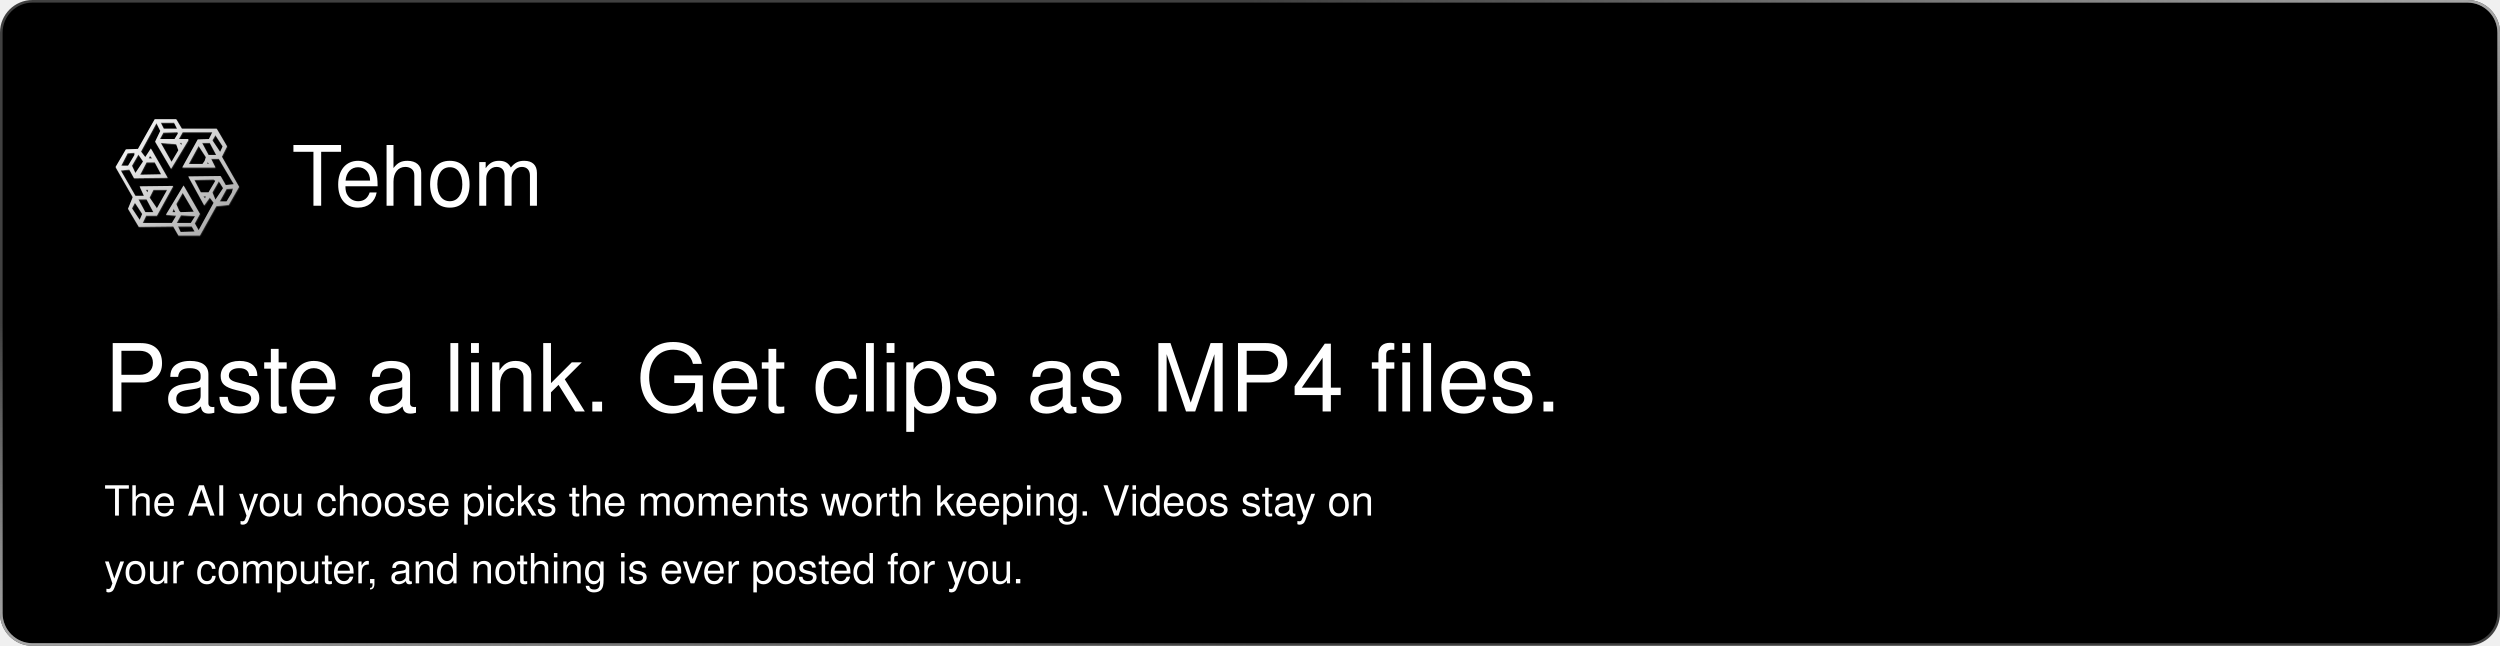
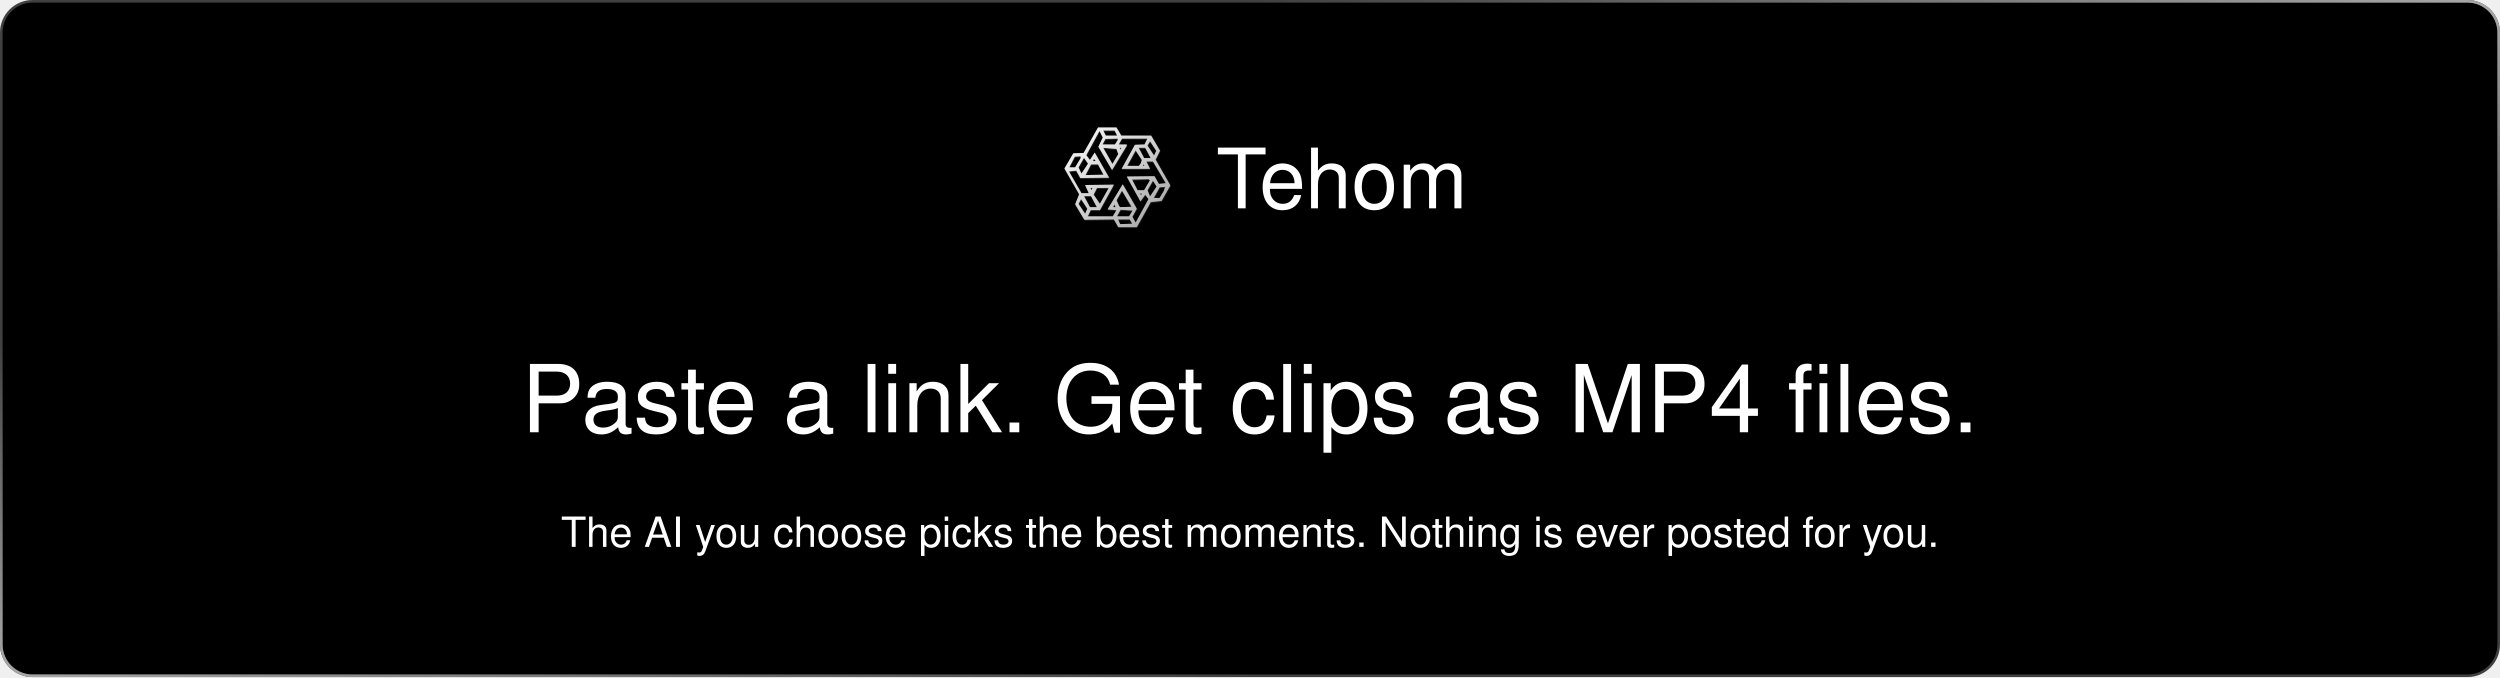
- <svg xmlns="http://www.w3.org/2000/svg" width="960" height="248" viewBox="0 0 960 248" role="img" aria-label="Tehom. Paste a link. Get clips as MP4 files.">
+ <svg xmlns="http://www.w3.org/2000/svg" width="960" height="260" viewBox="0 0 960 260" role="img" aria-label="Tehom. Paste a link. Get clips as MP4 files.">
  <defs>
    <radialGradient id="tr" cx="1" cy="0" r="0.5" gradientUnits="objectBoundingBox">
      <stop offset="0" stop-color="#a9a9a9" />
      <stop offset="1" stop-color="#a9a9a9" stop-opacity="0" />
    </radialGradient>
    <radialGradient id="bl" cx="0" cy="1" r="0.5" gradientUnits="objectBoundingBox">
      <stop offset="0" stop-color="#a9a9a9" />
      <stop offset="1" stop-color="#a9a9a9" stop-opacity="0" />
    </radialGradient>
    <linearGradient id="face" x1="0" y1="0" x2="1" y2="1">
      <stop offset="0" stop-color="#ffffff" />
      <stop offset="1" stop-color="#a0a0a0" />
    </linearGradient>
    <linearGradient id="iface" x1="0" y1="0" x2="32" y2="32" gradientUnits="userSpaceOnUse">
      <stop offset="0" stop-color="#ffffff" />
      <stop offset="1" stop-color="#a0a0a0" />
    </linearGradient>
    <filter id="idepth" x="-20%" y="-20%" width="150%" height="150%">
      <feDropShadow dx="0.64" dy="1.28" stdDeviation="0.16" flood-color="#606060" flood-opacity="0.95" />
    </filter>
    <filter id="depth" x="-10%" y="-10%" width="130%" height="130%">
-       <feDropShadow dx="1.12" dy="2.24" stdDeviation="0.28" flood-color="#606060" flood-opacity="0.95" />
+       <feDropShadow dx="0.96" dy="1.92" stdDeviation="0.24" flood-color="#606060" flood-opacity="0.95" />
    </filter>
  </defs>
-   <rect x="0.5" y="0.5" width="959" height="247" rx="12" fill="#000000" stroke="#404040" />
-   <rect x="0.5" y="0.5" width="959" height="247" rx="12" fill="none" stroke="url(#tr)" />
-   <rect x="0.5" y="0.5" width="959" height="247" rx="12" fill="none" stroke="url(#bl)" />
-   <svg x="40" y="40" width="56" height="56" viewBox="0 0 512 512" aria-hidden="true">
+   <rect x="0.5" y="0.5" width="959" height="259" rx="12" fill="#000000" stroke="#404040" />
+   <rect x="0.5" y="0.5" width="959" height="259" rx="12" fill="none" stroke="url(#tr)" />
+   <rect x="0.5" y="0.5" width="959" height="259" rx="12" fill="none" stroke="url(#bl)" />
+   <svg x="405.0" y="44" width="48" height="48" viewBox="0 0 512 512" aria-hidden="true">
    <path fill="url(#face)" fill-rule="evenodd" filter="url(#depth)" d="M177.45 52.84 L252.98 52.84 L272.62 86.07 L394.97 86.07 L431.22 148.00 L413.09 184.25 L473.51 289.99 L437.26 353.43 L393.45 357.96 L336.06 460.67 L260.53 460.67 L242.41 428.95 L121.57 430.46 L83.80 367.02 L100.42 326.24 L40.00 220.50 L76.25 158.57 L118.55 157.06Z M198.60 64.92 L209.17 86.07 L256.00 86.07 L245.43 64.92Z M183.50 66.43 L129.12 166.13 L144.22 185.76 L163.86 155.55 L222.77 258.27 L104.95 259.78 L88.34 229.57 L58.13 232.59 L109.48 321.71 L139.69 321.71 L124.59 288.48 L242.41 286.97 L185.01 391.19 L147.24 391.19 L135.16 416.87 L237.87 416.87 L252.98 391.19 L216.73 388.17 L278.66 285.45 L336.06 385.15 L317.93 418.38 L331.52 442.55 L384.39 345.87 L370.80 327.75 L351.16 354.94 L295.27 253.73 L408.56 252.22 L426.69 283.94 L455.38 280.92 L402.52 191.80 L375.33 191.80 L390.43 222.01 L274.13 222.01 L328.50 123.83 L367.78 122.32 L379.86 98.15 L275.64 98.15 L262.04 122.32 L295.27 122.32 L295.27 126.85 L234.85 226.55 L178.97 131.38 L197.09 93.62Z M207.66 99.66 L195.58 122.32 L246.94 122.32 L259.02 102.69 L257.51 98.15Z M390.43 108.73 L379.86 126.85 L407.05 167.64 L416.11 148.00Z M198.60 135.92 L236.36 202.38 L260.53 161.59 L252.98 140.45Z M265.06 135.92 L271.10 143.47 L272.62 135.92Z M343.61 135.92 L366.27 178.21 L393.45 178.21 L370.80 135.92Z M331.52 146.49 L296.78 209.93 L345.12 209.93 L352.67 199.36 L357.20 185.76Z M82.29 172.17 L59.64 215.97 L83.80 215.97 L106.46 178.21 L106.46 170.66Z M120.06 176.70 L97.40 215.97 L109.48 241.65 L136.67 200.87Z M160.84 181.23 L156.31 190.29 L168.39 190.29Z M363.24 202.38 L361.73 209.93 L367.78 209.93Z M148.76 203.89 L126.10 247.69 L200.11 246.18 L177.45 203.89Z M316.42 265.82 L339.08 309.62 L366.27 309.62 L390.43 268.84 L384.39 264.31Z M402.52 270.35 L379.86 309.62 L390.43 335.30 L417.62 294.52Z M429.71 297.54 L405.54 341.34 L429.71 341.34 L447.83 311.13 L452.36 296.03Z M145.73 300.56 L151.78 309.62 L154.80 300.56Z M172.92 300.56 L159.33 327.75 L185.01 365.51 L221.26 300.56Z M275.64 311.13 L252.98 350.41 L263.55 374.57 L268.08 379.10 L314.91 377.59Z M348.14 323.22 L354.18 330.77 L357.20 323.22Z M120.06 333.79 L144.22 379.10 L172.92 379.10 L148.76 333.79Z M107.97 345.87 L97.40 365.51 L124.59 406.29 L133.65 385.15Z M243.92 367.02 L239.38 379.10 L249.96 379.10Z M269.59 389.68 L254.49 416.87 L304.34 416.87 L319.44 392.70Z M259.02 428.95 L268.08 448.59 L317.93 447.08 L307.36 428.95Z" />
  </svg>
-   <text x="112" y="79" font-size="32" font-weight="400" fill="#ffffff" text-anchor="start" font-family="&quot;Helvetica Neue&quot;, Helvetica, Arial, sans-serif">Tehom</text>
-   <text x="40" y="158" font-size="36" font-weight="400" fill="#ffffff" text-anchor="start" font-family="&quot;Helvetica Neue&quot;, Helvetica, Arial, sans-serif">Paste a link. Get clips as MP4 files.</text>
-   <text x="40" y="198" font-size="16" font-weight="400" fill="#ffffff" text-anchor="start" font-family="&quot;Helvetica Neue&quot;, Helvetica, Arial, sans-serif">The AI you choose picks the moments worth keeping. Videos stay on</text>
-   <text x="40" y="224" font-size="16" font-weight="400" fill="#ffffff" text-anchor="start" font-family="&quot;Helvetica Neue&quot;, Helvetica, Arial, sans-serif">your computer, and nothing is ever posted for you.</text>
+   <text x="467.0" y="80" font-size="32" font-weight="400" fill="#ffffff" text-anchor="start" font-family="&quot;Helvetica Neue&quot;, Helvetica, Arial, sans-serif">Tehom</text>
+   <text x="480.0" y="166" font-size="36" font-weight="400" fill="#ffffff" text-anchor="middle" font-family="&quot;Helvetica Neue&quot;, Helvetica, Arial, sans-serif">Paste a link. Get clips as MP4 files.</text>
+   <text x="480.0" y="210" font-size="16" font-weight="400" fill="#ffffff" text-anchor="middle" font-family="&quot;Helvetica Neue&quot;, Helvetica, Arial, sans-serif">The AI you choose picks the best moments. Nothing is ever posted for you.</text>
</svg>
